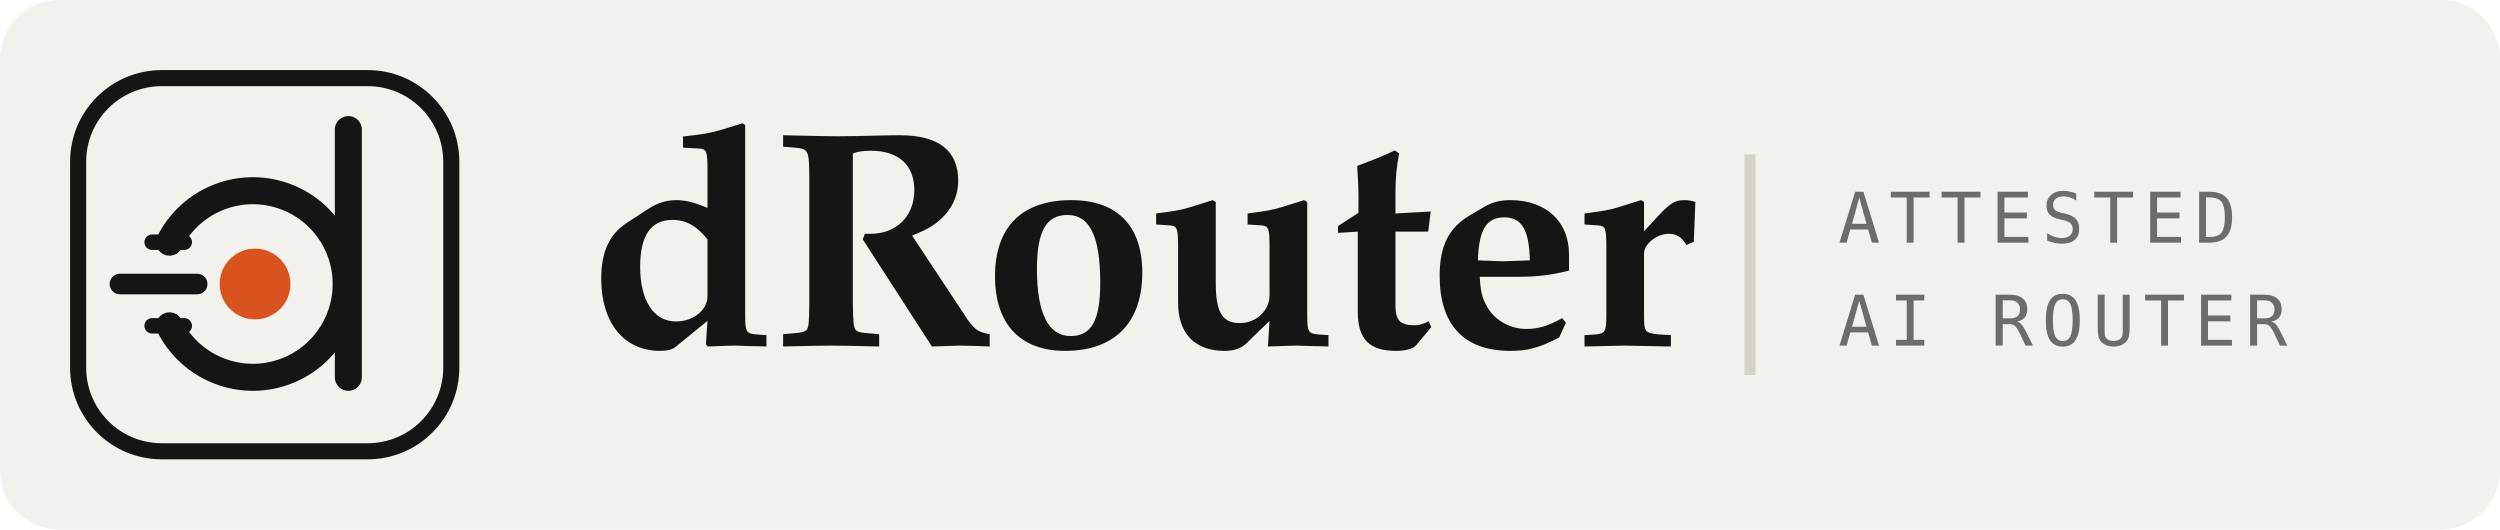
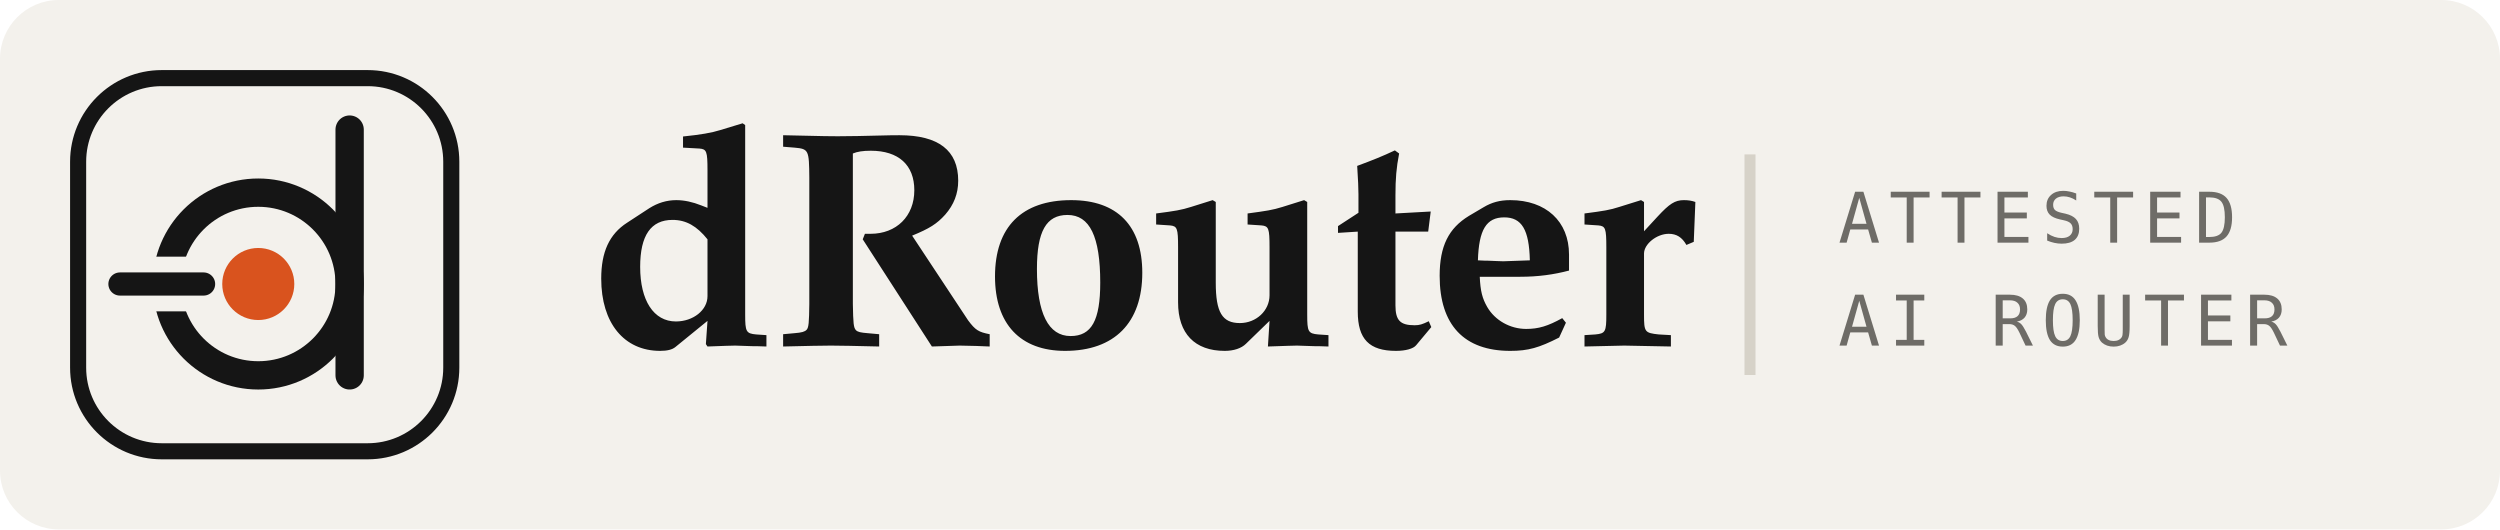
<svg xmlns="http://www.w3.org/2000/svg" viewBox="0 0 340 72" width="680" height="144" fill="none">
  <rect width="340" height="72" rx="8" fill="#f3f1ec" />
  <g transform="translate(8, 8) scale(0.875)">
    <rect x="3" y="3" width="58" height="58" rx="13" fill="#f3f1ec" stroke="#151515" stroke-width="2.5" />
-     <path d="M 17.2 28.5 A 14.5 14.5 0 1 1 17.2 41.5" stroke="#151515" stroke-width="4.2" stroke-linecap="round" />
-     <line x1="14.5" y1="28.5" x2="19.5" y2="28.5" stroke="#151515" stroke-width="2.4" stroke-linecap="round" />
-     <line x1="14.5" y1="41.5" x2="19.5" y2="41.5" stroke="#151515" stroke-width="2.4" stroke-linecap="round" />
-     <line x1="45" y1="11" x2="45" y2="49.5" stroke="#151515" stroke-width="4.2" stroke-linecap="round" />
-     <line x1="9.5" y1="35" x2="21.5" y2="35" stroke="#151515" stroke-width="3.2" stroke-linecap="round" />
-     <circle cx="30.5" cy="35" r="5.5" fill="#d9531e" />
+     <circle cx="31" cy="35" r="14.2" stroke="#151515" stroke-width="4.4" />
+     <line x1="45.2" y1="11" x2="45.2" y2="49.2" stroke="#151515" stroke-width="4.4" stroke-linecap="round" />
+     <line x1="8" y1="35" x2="23.5" y2="35" stroke="#f3f1ec" stroke-width="8.5" stroke-linecap="butt" />
+     <line x1="9.5" y1="35" x2="22.5" y2="35" stroke="#151515" stroke-width="3.6" stroke-linecap="round" />
+     <circle cx="31" cy="35" r="5.6" fill="#d9531e" />
  </g>
  <text x="80" y="47" fill="#151515" font-family="'Iowan Old Style', 'Charter', 'Palatino', Georgia, serif" font-size="42" font-weight="600" letter-spacing="-0.8">dRouter</text>
  <line x1="238" y1="21" x2="238" y2="51" stroke="#d6d2c8" stroke-width="1.5" />
  <text x="250" y="33" fill="#6e6c67" font-family="'SF Mono', Menlo, monospace" font-size="9.5" letter-spacing="1.2">ATTESTED</text>
  <text x="250" y="47" fill="#6e6c67" font-family="'SF Mono', Menlo, monospace" font-size="9.5" letter-spacing="1.2">AI ROUTER</text>
</svg>
